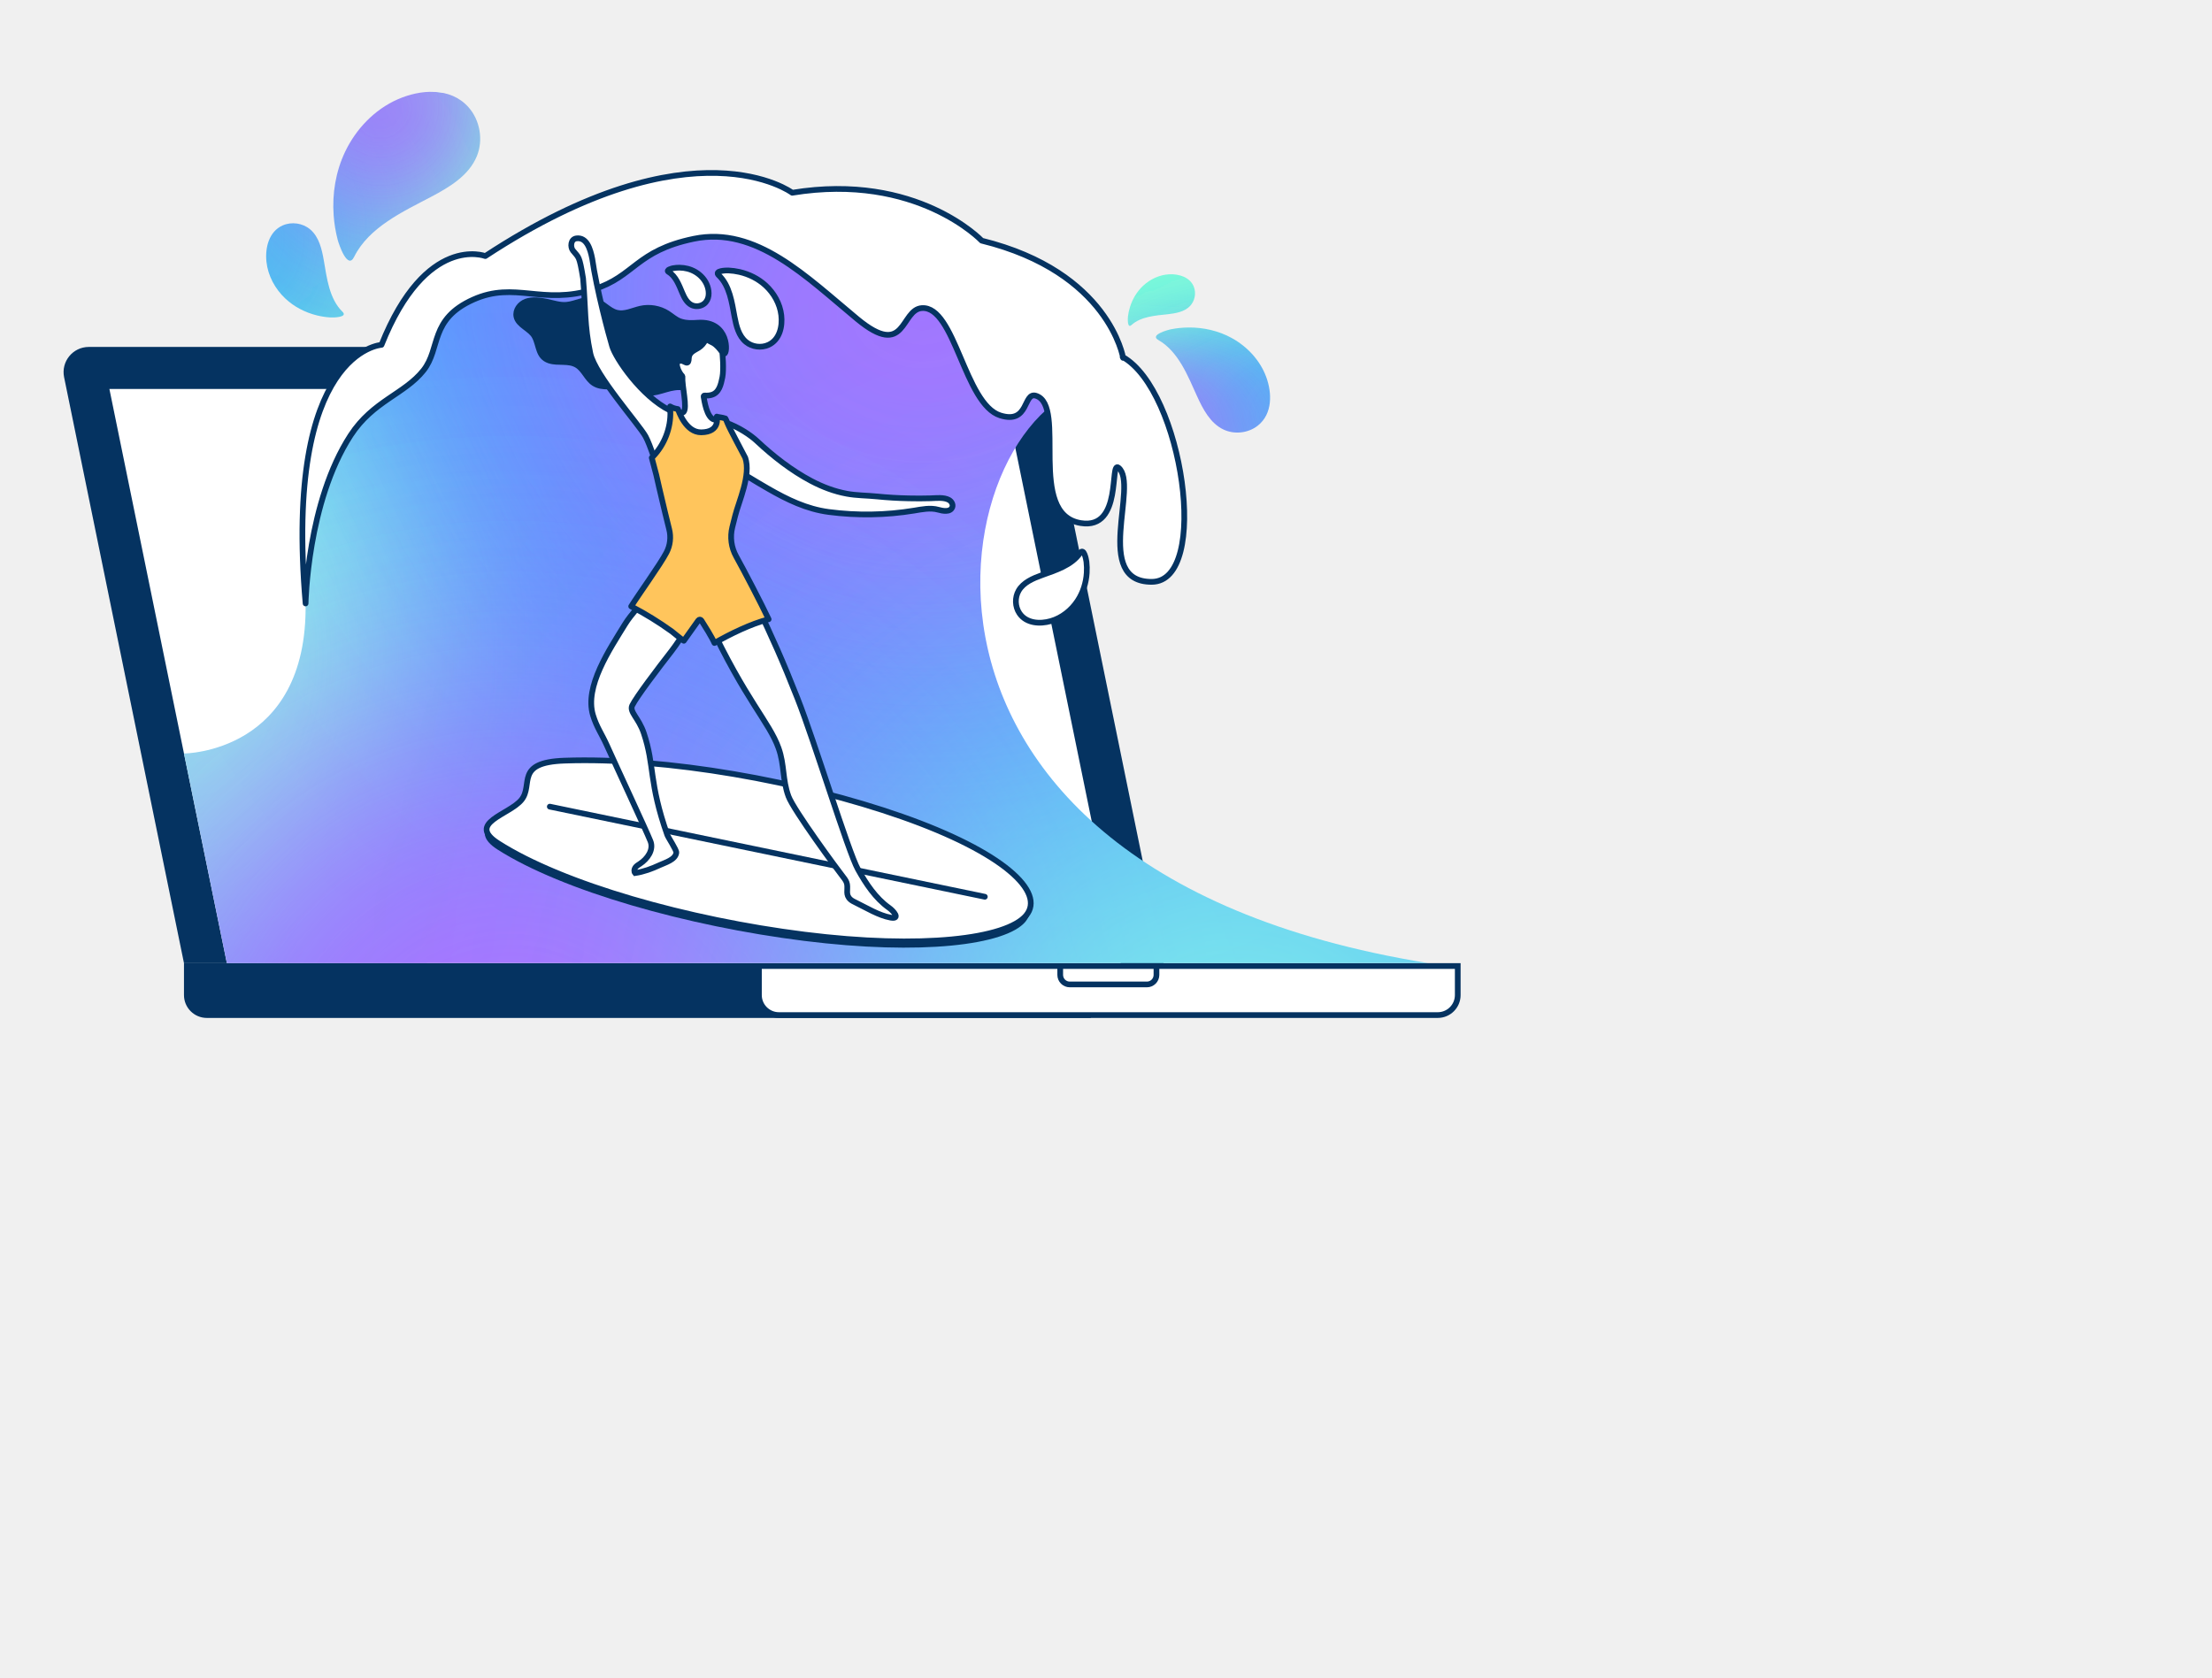
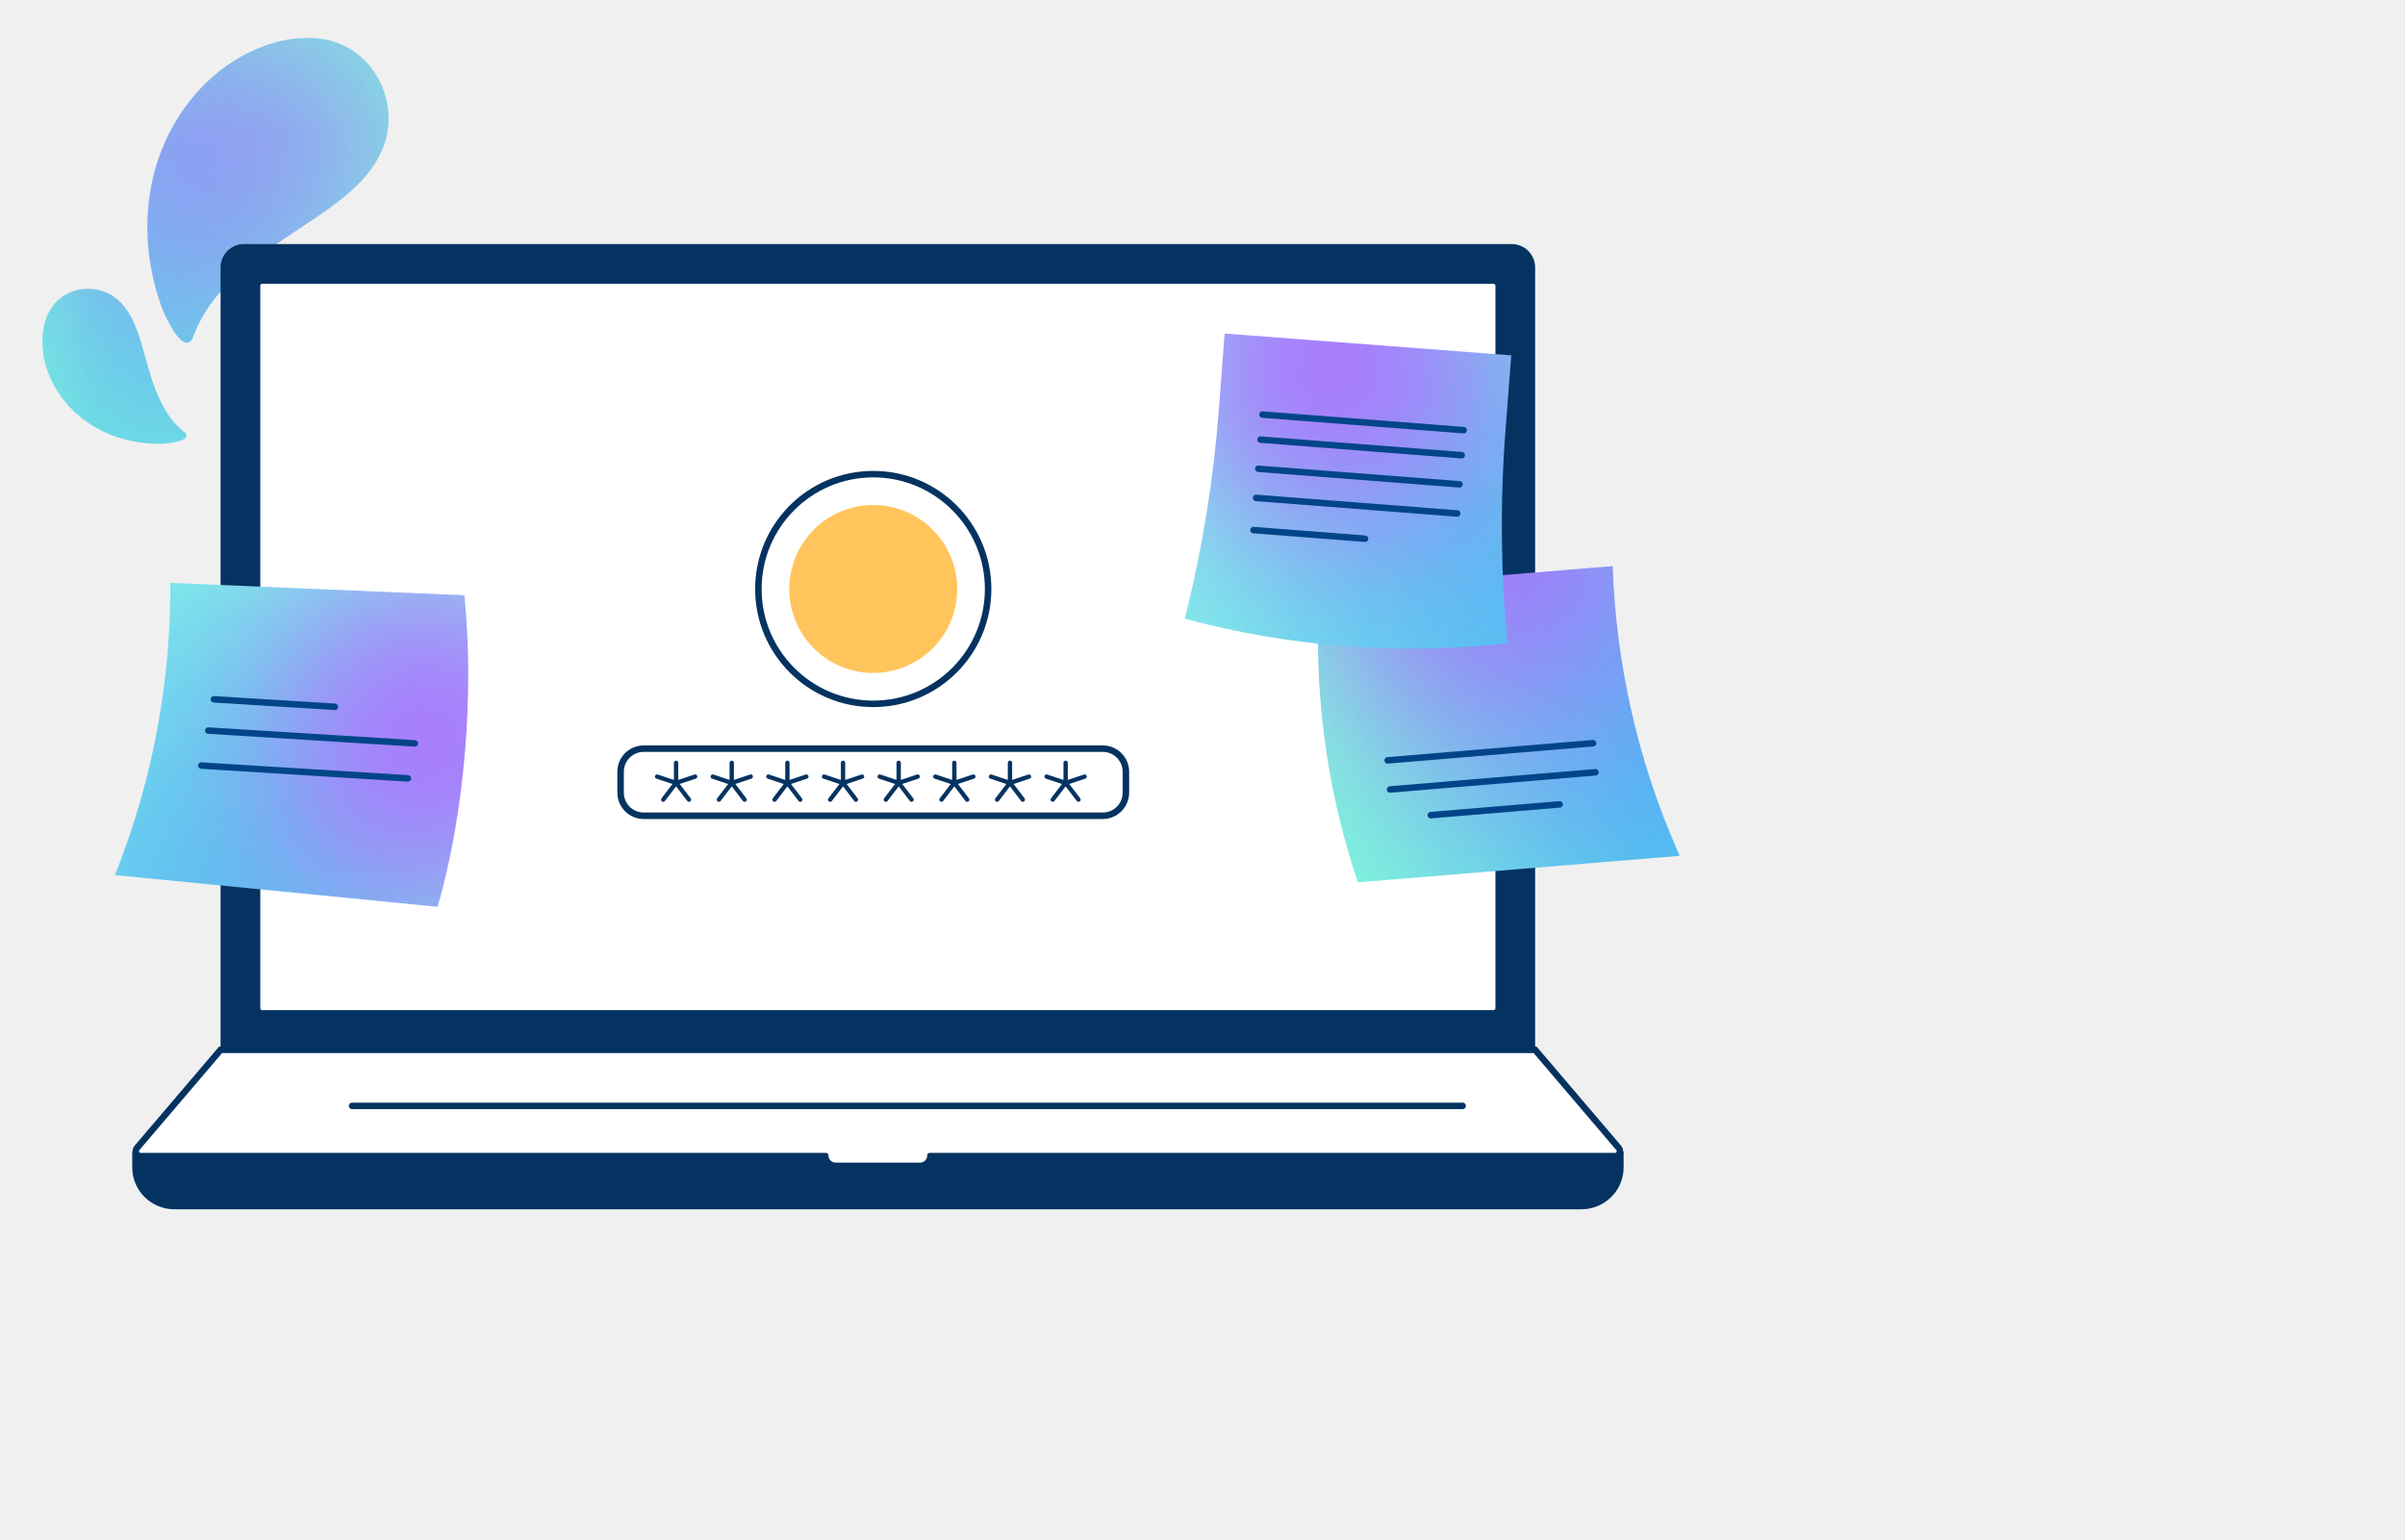
<svg xmlns="http://www.w3.org/2000/svg" width="800" height="600" style="width:100%;height:100%;transform:translate3d(0,0,0)">
  <defs>
-     <filter id="q" width="300%" height="300%" x="-100%" y="-100%">
-       <feGaussianBlur result="filter_result_0" stdDeviation="24.45 24.45" />
+     <filter id="e" width="300%" height="300%" x="-100%" y="-100%">
+       <feGaussianBlur />
+       <feGaussianBlur stdDeviation="21.81 21.81" />
+       <feGaussianBlur />
+       <feGaussianBlur stdDeviation="21.81 21.81" />
    </filter>
-     <filter id="p" width="300%" height="300%" x="-100%" y="-100%">
-       <feGaussianBlur result="filter_result_0" stdDeviation="21.81 21.81" />
-       <feGaussianBlur result="filter_result_1" stdDeviation="21.81 21.81" />
+     <filter id="f" width="300%" height="300%" x="-100%" y="-100%">
+       <feGaussianBlur />
+       <feGaussianBlur stdDeviation="24.45 24.45" />
    </filter>
-     <filter id="l" width="300%" height="300%" x="-100%" y="-100%">
-       <feGaussianBlur result="filter_result_0" stdDeviation="24.45 24.45" />
+     <filter id="i" width="300%" height="300%" x="-100%" y="-100%">
+       <feGaussianBlur />
+       <feGaussianBlur stdDeviation="21.81 21.81" />
+       <feGaussianBlur />
+       <feGaussianBlur stdDeviation="21.81 21.81" />
+     </filter>
+     <filter id="j" width="300%" height="300%" x="-100%" y="-100%">
+       <feGaussianBlur />
+       <feGaussianBlur stdDeviation="21.81 21.81" />
+       <feGaussianBlur />
+       <feGaussianBlur stdDeviation="21.81 21.81" />
    </filter>
    <filter id="k" width="300%" height="300%" x="-100%" y="-100%">
-       <feGaussianBlur result="filter_result_0" stdDeviation="21.81 21.81" />
-       <feGaussianBlur result="filter_result_1" stdDeviation="21.81 21.81" />
+       <feGaussianBlur />
+       <feGaussianBlur stdDeviation="21.6 21.6" />
    </filter>
-     <filter id="g" width="300%" height="300%" x="-100%" y="-100%">
-       <feGaussianBlur result="filter_result_0" stdDeviation="26.58 26.58" />
+     <filter id="n" width="300%" height="300%" x="-100%" y="-100%">
+       <feGaussianBlur />
+       <feGaussianBlur stdDeviation="21.81 21.81" />
+       <feGaussianBlur />
+       <feGaussianBlur stdDeviation="21.81 21.81" />
    </filter>
-     <filter id="f" width="300%" height="300%" x="-100%" y="-100%">
-       <feGaussianBlur result="filter_result_0" stdDeviation="17.49 17.49" />
+     <filter id="o" width="300%" height="300%" x="-100%" y="-100%">
+       <feGaussianBlur />
+       <feGaussianBlur stdDeviation="24.45 24.45" />
    </filter>
-     <filter id="e" width="300%" height="300%" x="-100%" y="-100%">
-       <feGaussianBlur result="filter_result_0" stdDeviation="19.29 19.29" />
+     <filter id="r" width="300%" height="300%" x="-100%" y="-100%">
+       <feGaussianBlur />
+       <feGaussianBlur stdDeviation="21.81 21.81" />
+       <feGaussianBlur />
+       <feGaussianBlur stdDeviation="21.81 21.81" />
    </filter>
-     <filter id="d" width="300%" height="300%" x="-100%" y="-100%">
-       <feGaussianBlur result="filter_result_0" stdDeviation="13.41 13.41" />
+     <filter id="s" width="300%" height="300%" x="-100%" y="-100%">
+       <feGaussianBlur />
+       <feGaussianBlur stdDeviation="21.81 21.81" />
+       <feGaussianBlur />
+       <feGaussianBlur stdDeviation="21.81 21.81" />
+     </filter>
+     <filter id="t" width="300%" height="300%" x="-100%" y="-100%">
+       <feGaussianBlur />
+       <feGaussianBlur stdDeviation="21.6 21.6" />
    </filter>
    <clipPath id="a">
      <path d="M0 0h800v600H0z" />
    </clipPath>
-     <clipPath id="m">
+     <clipPath id="b">
      <path d="M0 0h800v600H0z" />
    </clipPath>
-     <clipPath id="o">
+     <clipPath id="h">
      <path d="M0 0h200v200H0z" />
    </clipPath>
-     <clipPath id="h">
-       <path d="M0 0h800v600H0z" />
-     </clipPath>
-     <clipPath id="j">
+     <clipPath id="m">
      <path d="M0 0h200v200H0z" />
    </clipPath>
-     <clipPath id="c">
-       <path d="M0 0h358v200H0z" />
+     <clipPath id="q">
+       <path d="M0 0h200v200H0z" />
    </clipPath>
-     <mask id="n" mask-type="alpha">
-       <g style="display:block">
-         <path fill="#FF8F9C" d="M713.15 451.253c1.557 14.187-.297 28.734-5.934 41.821-6.527 15.151-18.178 28.376-33.11 35.637-14.659 7.128-34.172 9.465-46.514-3.336-7.965-8.26-10.683-21.186-6.72-31.956 4.72-12.827 17.164-20.921 29.014-27.733 17.856-10.262 39.991-21.346 48.896-41.179 3.934-8.744 10.222 7.782 11.152 10.89a89.305 89.305 0 0 1 3.216 15.856zM726.966 395.01c7.784 1.614 15.174 5.098 21.137 10.335 6.905 6.064 11.908 14.512 13.187 23.671 1.256 8.993-.862 19.733-9.767 24.07-5.747 2.8-13.062 2.017-18.086-1.935-5.984-4.707-8.134-12.692-9.704-20.142-2.366-11.225-4.432-24.859-13.408-32.987-3.957-3.588 5.881-4.078 7.687-4.037 3.004.07 6.008.413 8.954 1.024z" />
-       </g>
+     <clipPath id="d">
+       <path d="M0 0h200v200H0z" />
+     </clipPath>
+     <mask id="g" mask-type="alpha">
+       <path fill="#FF8F9C" d="m-346.857 104.463 149.115 14.665c12.574-43.62 16.995-98.837 12.342-143.994h-.001L-321.299-30.6A357.269 357.269 0 0 1-345.5 100.965l-1.357 3.498z" style="display:block" transform="translate(400 300)" />
    </mask>
-     <mask id="i" mask-type="alpha">
+     <mask id="l" mask-type="alpha">
+       <path fill="#FF8F9C" d="m376.267 95.574-148.743 12.25-.398-1.197a354.164 354.164 0 0 1-17.358-133.821l135.561-11.164a357.25 357.25 0 0 0 29.442 130.492l1.496 3.44z" style="display:block" transform="translate(400 300)" />
+     </mask>
+     <mask id="p" mask-type="alpha">
+       <path fill="#FFAEBA" d="m296.696-2.676-2.236.237a401.6 401.6 0 0 1-146.913-11.587l.944-3.846a570.241 570.241 0 0 0 14.8-92.686l2.685-35.281 132.449 10.078-2.691 35.362a570.325 570.325 0 0 0 .962 97.723z" style="display:block" transform="translate(400 300)" />
+     </mask>
+     <mask id="c" mask-type="alpha">
      <g style="display:block">
        <path fill="#FF8F9C" d="M84.235 157.677c-3.437-18.977-2.309-38.763 4.057-56.936 7.37-21.04 21.83-39.966 41.274-51.162 19.089-10.991 45.174-15.98 63.019.113 11.515 10.385 16.398 27.553 12.071 42.444-5.154 17.737-21.166 29.822-36.499 40.121-23.103 15.517-51.898 32.546-62.032 60.121-4.479 12.159-14.514-9.527-16.061-13.629a120.683 120.683 0 0 1-5.829-21.072zM78.911 247.3c-10.645-1.443-20.935-5.443-29.468-11.941-9.88-7.523-17.42-18.44-20.008-30.667-2.541-12.004-.698-26.682 10.898-33.369 7.483-4.315 17.418-3.949 24.563.904 8.511 5.781 12.161 16.343 14.98 26.238 4.248 14.909 8.318 33.094 21.185 43.205 5.672 4.464-7.544 6.052-9.983 6.166-4.056.19-8.137.01-12.167-.536z" />
      </g>
    </mask>
-     <mask id="b" mask-type="alpha">
-       <path fill="#FF8F9C" d="M181.948-98.526s-20.66-90.673-155.874-90.673c-277.469 0-266.168 167.777-265.619 206.138C-238.419 95.593-303.4 95.74-303.4 95.74l22.522 110.114 630.642-.041C35.316 154.961 100.316-99.12 181.948-98.526z" style="display:block" transform="translate(400 300)" />
-     </mask>
  </defs>
  <g clip-path="url(#a)">
-     <g style="display:block">
-       <path fill="#053361" d="M572.744 534.627H108.6c-6.627 0-12-5.373-12-12v-16.773h476.144v28.773z" />
-       <path fill="#FFF" d="M408.986 533.128c-5.79 0-10.5-4.71-10.5-10.5v-15.275h366.925v15.275c0 5.79-4.71 10.5-10.5 10.5H408.986z" />
-       <path fill="#053361" d="M763.911 508.854v13.773c0 4.963-4.037 9-9 9H408.986c-4.963 0-9-4.037-9-9v-13.773h363.925m3-3H396.986v16.773c0 6.627 5.373 12 12 12h345.925c6.627 0 12-5.373 12-12v-16.773z" />
-       <path fill="#FFF" d="M561.702 517.04a5.026 5.026 0 0 1-5.02-5.02v-4.667h50.533v4.667a5.026 5.026 0 0 1-5.02 5.02h-40.493z" />
-       <path fill="#053361" d="M605.715 508.854v3.166a3.524 3.524 0 0 1-3.52 3.52h-40.493a3.524 3.524 0 0 1-3.52-3.52v-3.166h47.533m3-3h-53.533v6.166a6.52 6.52 0 0 0 6.52 6.52h40.493a6.52 6.52 0 0 0 6.52-6.52v-6.166z" />
-       <path fill="#053361" d="M610.987 505.854H96.6L33.654 198.108c-1.679-8.208 4.593-15.892 12.971-15.892h487.36a13.239 13.239 0 0 1 12.971 10.586l64.031 313.052z" />
-       <path fill="#FFF" d="M119.122 505.854 57.439 204.281h469.343l61.683 301.573H119.122z" />
-     </g>
-     <g mask="url(#b)" style="display:block">
-       <g clip-path="url(#c)" transform="matrix(2.72 0 0 2.72 -140.88 82)">
-         <path fill="#3b9eff" d="M0 0h200v200H0z" style="display:block" transform="matrix(2.135 0 0 1.46 -38.5 -44.5)" />
-         <g filter="url(#d)" style="display:block" transform="translate(139.224 159.459) scale(1.64347)">
-           <path fill="#91FFE6" d="M-44.324-81c23.553 0 42.676 19.123 42.676 42.676S-20.771 4.352-44.324 4.352-87-14.771-87-38.324-67.877-81-44.324-81z" />
-         </g>
-         <g filter="url(#e)" style="display:block" transform="matrix(1.85057 0 0 1.85057 311.914 88.09)">
-           <path fill="#AD72FF" d="M-44.324-81c23.553 0 42.676 19.123 42.676 42.676S-20.771 4.352-44.324 4.352-87-14.771-87-38.324-67.877-81-44.324-81z" />
-         </g>
-         <g filter="url(#f)" style="display:block" transform="matrix(1.85057 0 0 1.85057 232.393 254.136)">
-           <path fill="#AD72FF" d="M-44.324-81c23.553 0 42.676 19.123 42.676 42.676S-20.771 4.352-44.324 4.352-87-14.771-87-38.324-67.877-81-44.324-81z" />
-         </g>
-         <g filter="url(#g)" style="display:block" transform="translate(363.235 246.923) scale(1.64347)">
-           <path fill="#91FFE6" d="M-44.324-81c23.553 0 42.676 19.123 42.676 42.676S-20.771 4.352-44.324 4.352-87-14.771-87-38.324-67.877-81-44.324-81z" />
-         </g>
-       </g>
-     </g>
-     <g style="display:block">
-       <path fill="#FFF" d="M160.455 316.939s.801-53.12 23.655-88.311c11.762-18.112 28.353-21.6 38.263-34.138 9.121-11.54 3.024-26.788 26.143-37.148 21.953-9.836 36.232 3.15 63.27-5.4 21.402-6.767 22.092-20.24 52.508-26.533 32.711-6.767 59.068 19.995 85.833 42.145 25.743 21.304 22.631-4.963 33.918-5.739 17.431-1.198 22.349 50.478 41.2 56.382 15.236 4.772 11.915-12.464 18.715-10.343 16.504 5.147-5.15 62.274 23.565 66.884 22.186 3.562 14.865-33.135 19.809-29.059 10.687 8.812-13.816 60.048 17.418 59.913 30.978-.133 16.165-100.524-15.29-118.132l.249.498s-7.256-45.06-74.243-61.56c0 0-34.013-35.916-99.505-25.16 0 0-51.55-38.742-161.154 33.25 0 0-31.09-11.992-54.499 46.633 0 0-51.341 2.975-39.855 135.818z" />
-       <path fill="none" stroke="#053361" stroke-linecap="round" stroke-linejoin="round" stroke-width="3" d="M160.455 316.939s.801-53.12 23.655-88.311c11.762-18.112 28.353-21.6 38.263-34.138 9.121-11.54 3.024-26.788 26.143-37.148 21.953-9.836 36.232 3.15 63.27-5.4 21.402-6.767 22.092-20.24 52.508-26.533 32.711-6.767 59.068 19.995 85.833 42.145 25.743 21.304 22.631-4.963 33.918-5.739 17.431-1.198 22.349 50.478 41.2 56.382 15.236 4.772 11.915-12.464 18.715-10.343 16.504 5.147-5.15 62.274 23.565 66.884 22.186 3.562 14.865-33.135 19.809-29.059 10.687 8.812-13.816 60.048 17.418 59.913 30.978-.133 16.165-100.524-15.29-118.132l.249.498s-7.256-45.06-74.243-61.56c0 0-34.013-35.916-99.505-25.16 0 0-51.55-38.742-161.154 33.25 0 0-31.09-11.992-54.499 46.633 0 0-51.341 2.975-39.855 135.818z" />
-     </g>
-     <g style="display:block">
-       <path fill="#FFF" d="M570.602 300.902c-.335 5.183-1.917 10.281-4.762 14.616-3.293 5.02-8.303 9.028-14.112 10.69-5.704 1.632-12.846 1.24-16.463-4.126-2.335-3.462-2.496-8.266-.397-11.877 2.5-4.3 7.47-6.42 12.147-8.114 7.047-2.555 15.679-5.133 20.12-11.682 1.961-2.887 3.174 3.433 3.312 4.606.23 1.95.282 3.925.155 5.887z" />
-       <path fill="none" stroke="#053361" stroke-linecap="round" stroke-linejoin="round" stroke-width="3" d="M570.602 300.902c-.335 5.183-1.917 10.281-4.762 14.616-3.293 5.02-8.303 9.028-14.112 10.69-5.704 1.632-12.846 1.24-16.463-4.126-2.335-3.462-2.496-8.266-.397-11.877 2.5-4.3 7.47-6.42 12.147-8.114 7.047-2.555 15.679-5.133 20.12-11.682 1.961-2.887 3.174 3.433 3.312 4.606.23 1.95.282 3.925.155 5.887z" />
-     </g>
-     <g style="display:block">
-       <path fill="#FFF" d="M388.296 142.837c5.061 1.166 9.838 3.55 13.658 7.056 4.423 4.06 7.57 9.65 8.273 15.651.692 5.893-.847 12.878-6.726 15.583-3.793 1.746-8.561 1.129-11.787-1.524-3.841-3.16-5.13-8.408-6.048-13.297-1.384-7.366-2.538-16.302-8.284-21.74-2.533-2.402 3.9-2.58 5.08-2.526 1.96.089 3.918.355 5.834.797z" />
-       <path fill="none" stroke="#053361" stroke-linecap="round" stroke-linejoin="round" stroke-width="3" d="M388.296 142.837c5.061 1.166 9.838 3.55 13.658 7.056 4.423 4.06 7.57 9.65 8.273 15.651.692 5.893-.847 12.878-6.726 15.583-3.793 1.746-8.561 1.129-11.787-1.524-3.841-3.16-5.13-8.408-6.048-13.297-1.384-7.366-2.538-16.302-8.284-21.74-2.533-2.402 3.9-2.58 5.08-2.526 1.96.089 3.918.355 5.834.797z" />
-     </g>
-     <g style="display:block">
-       <path fill="#FFF" d="M356.79 140.574c2.893.029 5.777.753 8.275 2.204 2.893 1.679 5.274 4.343 6.375 7.524 1.081 3.123 1.081 7.108-1.793 9.283-1.856 1.403-4.523 1.639-6.595.581-2.468-1.26-3.797-3.959-4.882-6.509-1.635-3.842-3.332-8.565-7.11-10.835-1.665-1.003 1.813-1.87 2.461-1.983a18.136 18.136 0 0 1 3.27-.265z" />
-       <path fill="none" stroke="#053361" stroke-linecap="round" stroke-linejoin="round" stroke-width="3" d="M356.79 140.574c2.893.029 5.777.753 8.275 2.204 2.893 1.679 5.274 4.343 6.375 7.524 1.081 3.123 1.081 7.108-1.793 9.283-1.856 1.403-4.523 1.639-6.595.581-2.468-1.26-3.797-3.959-4.882-6.509-1.635-3.842-3.332-8.565-7.11-10.835-1.665-1.003 1.813-1.87 2.461-1.983a18.136 18.136 0 0 1 3.27-.265z" />
-     </g>
-     <g style="display:block">
-       <path fill="#053361" d="M538.424 484.086c-10.33 12.339-54.832 17.78-116.421 10.045-61.081-7.671-126.61-26.157-160.753-47.935-16.87-10.76 2.329-18.787 12.23-22.874 6.36-7.898-3.695-19.638 22.524-20.56 53.53-1.882 124.474 10.86 177.2 29.389 52.959 18.61 77.033 36.639 65.22 51.935z" />
-       <path fill="#FFF" d="M538.777 480.817c-10.33 12.339-54.831 17.779-116.42 10.044-61.081-7.671-126.61-26.156-160.753-47.934-16.87-10.76 5.86-14.963 12.23-22.875 6.36-7.898-3.696-19.638 22.523-20.56 53.53-1.882 124.474 10.862 177.2 29.39 52.959 18.61 75.575 39.565 65.22 51.935z" />
-       <path fill="none" stroke="#053361" stroke-miterlimit="10" stroke-width="3" d="M538.777 480.817c-10.33 12.339-54.831 17.779-116.42 10.044-61.081-7.671-126.61-26.156-160.753-47.934-16.87-10.76 5.86-14.963 12.23-22.875 6.36-7.898-3.696-19.638 22.523-20.56 53.53-1.882 124.474 10.862 177.2 29.39 52.959 18.61 75.575 39.565 65.22 51.935z" />
-       <path fill="none" stroke="#053361" stroke-linecap="round" stroke-linejoin="round" stroke-width="3" d="M288.684 423.658 517.1 470.987" />
-     </g>
-     <g style="display:block">
-       <path fill="#053361" d="M366.38 169.5c-3.084.217-6.287.293-9.203-.734-2.475-.872-4.43-2.763-6.644-4.172-4.203-2.675-9.498-3.578-14.35-2.445-4.14.966-8.166 3.108-12.298 2.11-4.298-1.038-7.306-5.337-11.564-6.483-5.02-1.318-9.9 1.902-14.927 2.32-3.447.286-6.858-.887-10.241-1.608-3.383-.72-7.706-1.306-10.947-.098-3.24 1.208-5.76 4.519-5.032 7.9.982 4.559 7.332 6.328 9.534 10.44 2.493 4.657 1.744 10.67 7.665 12.622 4.756 1.568 10.194-.312 14.662 2.464 3.677 2.285 5.146 7.098 8.777 9.455 4.427 2.874 10.28 1.15 15.509 1.871 3.57.493 6.872 2.153 10.384 2.962 6.6 1.522 12.481-2.864 19.038-2.733 1.688.033 3.74.042 5.367-.407 1.814-.5 3.18-1.966 3.913-3.7 1.308-3.09.078-5.831 3.639-7.232 3.196-1.257 9.913-6.59 10.232-6.432.116.057.242.102.388.126 1.859.31 2.737-17.397-13.902-16.226z" />
-       <path fill="none" stroke="#053361" stroke-miterlimit="10" stroke-width="3" d="M366.38 169.5c-3.084.217-6.287.293-9.203-.734-2.475-.872-4.43-2.763-6.644-4.172-4.203-2.675-9.498-3.578-14.35-2.445-4.14.966-8.166 3.108-12.298 2.11-4.298-1.038-7.306-5.337-11.564-6.483-5.02-1.318-9.9 1.902-14.927 2.32-3.447.286-6.858-.887-10.241-1.608-3.383-.72-7.706-1.306-10.947-.098-3.24 1.208-5.76 4.519-5.032 7.9.982 4.559 7.332 6.328 9.534 10.44 2.493 4.657 1.744 10.67 7.665 12.622 4.756 1.568 10.194-.312 14.662 2.464 3.677 2.285 5.146 7.098 8.777 9.455 4.427 2.874 10.28 1.15 15.509 1.871 3.57.493 6.872 2.153 10.384 2.962 6.6 1.522 12.481-2.864 19.038-2.733 1.688.033 3.74.042 5.367-.407 1.814-.5 3.18-1.966 3.913-3.7 1.308-3.09.078-5.831 3.639-7.232 3.196-1.257 9.913-6.59 10.232-6.432.116.057.242.102.388.126 1.859.31 2.737-17.397-13.902-16.226z" />
-     </g>
-     <g style="display:block">
-       <path fill="#FFF" d="M311.356 375.609c1.898 6.284 4.584 9.803 7.264 15.788 5.034 11.233 20.64 44.683 22.916 50.4 1.795 4.519-1.537 9.264-5.54 11.883-.87.563-1.81 1.105-2.413 1.964-.604.858-.776 2.1-.098 2.897 4.483-.674 8.752-2.252 12.824-4.15 3.06-1.424 8.359-2.846 8.805-6.593.145-1.358-4.291-8.001-4.741-9.281-9.803-27.858-6.557-36.287-12.343-53.5-2.68-7.968-7.687-11.124-6.08-14.486 2.078-4.342 13.396-19.294 20.715-28.688 2.447-3.155 6.507-9.252 9.818-14.674 3.223-5.256 5.74-9.883 5.462-10.598.935 2.328 2.23 5.719 4.026 9.56 19.542 41.793 31.895 52.968 36.826 66.775 3.169 8.872 1.955 16.47 5.213 25.332 2.667 7.252 25.943 38.896 28.78 42.453.887 1.11 1.74 2.323 1.974 3.725.494 2.98-.952 5.583 1.806 8.009.744.654 1.62 1.094 2.496 1.51 5.708 2.766 12.369 6.902 18.61 8.018 5.325.933 1.454-3.544-.882-5.176-7.107-5.01-12.173-12.741-16.347-20.267-5.037-9.04-23.017-67.796-31.691-89.698-7.943-20.151-12.76-30.82-22.015-50.393-4.992-10.628-10.375-21.08-16.333-31.235-.116.027-.256.03-.372.058-9.658 1.602-15.243.946-24.656-1.636-.086.236-.196.449-.306.686-4.115 9.646-9.413 18.746-14.926 27.688-3.268 5.303-8.724 10.562-11.97 15.865-8.111 13.245-21.358 32.745-16.822 47.764z" />
-       <path fill="none" stroke="#053361" stroke-miterlimit="10" stroke-width="3" d="M311.356 375.609c1.898 6.284 4.584 9.803 7.264 15.788 5.034 11.233 20.64 44.683 22.916 50.4 1.795 4.519-1.537 9.264-5.54 11.883-.87.563-1.81 1.105-2.413 1.964-.604.858-.776 2.1-.098 2.897 4.483-.674 8.752-2.252 12.824-4.15 3.06-1.424 8.359-2.846 8.805-6.593.145-1.358-4.291-8.001-4.741-9.281-9.803-27.858-6.557-36.287-12.343-53.5-2.68-7.968-7.687-11.124-6.08-14.486 2.078-4.342 13.396-19.294 20.715-28.688 2.447-3.155 6.507-9.252 9.818-14.674 3.223-5.256 5.74-9.883 5.462-10.598.935 2.328 2.23 5.719 4.026 9.56 19.542 41.793 31.895 52.968 36.826 66.775 3.169 8.872 1.955 16.47 5.213 25.332 2.667 7.252 25.943 38.896 28.78 42.453.887 1.11 1.74 2.323 1.974 3.725.494 2.98-.952 5.583 1.806 8.009.744.654 1.62 1.094 2.496 1.51 5.708 2.766 12.369 6.902 18.61 8.018 5.325.933 1.454-3.544-.882-5.176-7.107-5.01-12.173-12.741-16.347-20.267-5.037-9.04-23.017-67.796-31.691-89.698-7.943-20.151-12.76-30.82-22.015-50.393-4.992-10.628-10.375-21.08-16.333-31.235-.116.027-.256.03-.372.058-9.658 1.602-15.243.946-24.656-1.636-.086.236-.196.449-.306.686-4.115 9.646-9.413 18.746-14.926 27.688-3.268 5.303-8.724 10.562-11.97 15.865-8.111 13.245-21.358 32.745-16.822 47.764z" />
-       <path fill="#FFF" d="M498.247 262.555c-2.682-1.481-6.655-.94-9.616-.85-3.823.118-7.674.119-11.527.027-5.58-.11-11.19-.45-16.737-1.004-5.29-.538-10.515-.45-15.772-1.431-6.524-1.201-12.756-3.576-18.614-6.664-10.317-5.448-19.975-12.97-28.48-20.946-3.22-3.028-9.696-7.48-16.627-9.788-1.65-.57-5.183-1.22-5.684-1.473-4.232-.802-5.414-10.568-5.746-12.118a.49.49 0 0 1 .534-.587c1.162.102 2.329.033 3.458-.258 4.186-1.08 5.104-5.567 5.867-9.326.803-3.96.112-12.885-.12-13.204-1.29-1.782-2.826-3.696-4.72-4.802-.268-.156-2.421-1.167-3.365-1.797-.254-.17-.585-.054-.714.223a9.74 9.74 0 0 1-3.605 4.117c-2.09 1.319-4.737 2.2-5.07 5.054-.081.693.018 2.39-.825 2.742-.617.257-2.036-.848-2.853-.952-4.971-.635-1.605 6.26.119 7.933l.159.382c-.238 5.153 2.71 16.18.603 18.596-.547.628-2.267.047-2.977.415l-.34.053c-1.396-.226-2.625-.657-3.756-1.32-15.097-7.432-28.582-27.47-30.42-33.782-1.752-5.801-8.26-30.187-10.466-45.944-.989-5.121-2.901-11.343-8.277-10.653-3.092.38-3.33 4.522-1.842 6.404 3.06 3.82 3.32 2.402 5.32 14.605 1.356 15.656.68 24.78 3.802 39.421 2.426 11.4 25.478 37.183 29.02 43.603 4.786 8.73 14.829 46.033 17.29 55.579.13.13.237.234.368.364 8.352 2.07 13.83 2.944 22.423 2.589.816-.025 1.7-.098 2.29-.653.408-.432-1.519-1.022-1.373-1.61.02-.094.04-.164.062-.258 3.253-11.734 6.48-23.534 8.166-35.552.049-.353 2.56-.528 2.86-.338.527.333 1.056.649 1.597.964a501.49 501.49 0 0 0 10.694 6.346c10.07 5.782 20.16 10.7 31.782 12.235a153.277 153.277 0 0 0 44.78-.717c4.156-.688 8.607-1.64 12.773-.461 2.118.589 6.278 1.534 7.355-1.392.493-1.415-.467-3.043-1.796-3.772z" />
-       <path fill="none" stroke="#053361" stroke-miterlimit="10" stroke-width="3" d="M498.247 262.555c-2.682-1.481-6.655-.94-9.616-.85-3.823.118-7.674.119-11.527.027-5.58-.11-11.19-.45-16.737-1.004-5.29-.538-10.515-.45-15.772-1.431-6.524-1.201-12.756-3.576-18.614-6.664-10.317-5.448-19.975-12.97-28.48-20.946-3.22-3.028-9.696-7.48-16.627-9.788-1.65-.57-5.183-1.22-5.684-1.473-4.232-.802-5.414-10.568-5.746-12.118a.49.49 0 0 1 .534-.587c1.162.102 2.329.033 3.458-.258 4.186-1.08 5.104-5.567 5.867-9.326.803-3.96.112-12.885-.12-13.204-1.29-1.782-2.826-3.696-4.72-4.802-.268-.156-2.421-1.167-3.365-1.797-.254-.17-.585-.054-.714.223a9.74 9.74 0 0 1-3.605 4.117c-2.09 1.319-4.737 2.2-5.07 5.054-.081.693.018 2.39-.825 2.742-.617.257-2.036-.848-2.853-.952-4.971-.635-1.605 6.26.119 7.933l.159.382c-.238 5.153 2.71 16.18.603 18.596-.547.628-2.267.047-2.977.415l-.34.053c-1.396-.226-2.625-.657-3.756-1.32-15.097-7.432-28.582-27.47-30.42-33.782-1.752-5.801-8.26-30.187-10.466-45.944-.989-5.121-2.901-11.343-8.277-10.653-3.092.38-3.33 4.522-1.842 6.404 3.06 3.82 3.32 2.402 5.32 14.605 1.356 15.656.68 24.78 3.802 39.421 2.426 11.4 25.478 37.183 29.02 43.603 4.786 8.73 14.829 46.033 17.29 55.579.13.13.237.234.368.364 8.352 2.07 13.83 2.944 22.423 2.589.816-.025 1.7-.098 2.29-.653.408-.432-1.519-1.022-1.373-1.61.02-.094.04-.164.062-.258 3.253-11.734 6.48-23.534 8.166-35.552.049-.353 2.56-.528 2.86-.338.527.333 1.056.649 1.597.964a501.49 501.49 0 0 0 10.694 6.346c10.07 5.782 20.16 10.7 31.782 12.235a153.277 153.277 0 0 0 44.78-.717c4.156-.688 8.607-1.64 12.773-.461 2.118.589 6.278 1.534 7.355-1.392.493-1.415-.467-3.043-1.796-3.772z" />
-       <path fill="#FFC55C" d="M331.418 318.474a174.83 174.83 0 0 1 21.309 13.138c1.002.716 5.229 4.358 6.32 4.93l7.662-10.755a.922.922 0 0 1 1.528.037c1.647 2.576 5.58 8.836 6.898 11.885 8.278-4.768 19.178-10.061 28.445-12.474-3.842-8.18-12.638-25.073-17.027-32.99a21.13 21.13 0 0 1-2.045-15.365c.56-2.243 1.128-4.497 1.542-6.131 1.809-7.22 8.344-21.342 5.256-30.332-.118-.342-8.043-15.015-9.18-17.85-.277-.668-.532-1.36-.856-2.027-.125-.253-.25-.53-.396-.758-1.674-.58-3.996-.724-4.518-.988 0 0 2.046 8.17-8.168 8.269-8.123.078-11.742-10.99-12.293-12.233-1.523-.21-2.843-.66-4.055-1.37.05.886.099 1.725.125 2.587.313 8.694-3.082 17.455-9.097 23.729-.226.24-.43.457-.657.65.583 2.269 1.299 5.07 2.375 8.98.488 2.226.998 4.427 1.509 6.628 1.019 4.309 2.015 8.642 3.057 12.95a989.398 989.398 0 0 0 2.216 9.023 17.279 17.279 0 0 1-1.394 12.136c-3.238 6.272-15.03 22.594-18.556 28.33z" />
-       <path fill="none" stroke="#053361" stroke-linecap="round" stroke-linejoin="round" stroke-width="3" d="M331.418 318.474a174.83 174.83 0 0 1 21.309 13.138c1.002.716 5.229 4.358 6.32 4.93l7.662-10.755a.922.922 0 0 1 1.528.037c1.647 2.576 5.58 8.836 6.898 11.885 8.278-4.768 19.178-10.061 28.445-12.474-3.842-8.18-12.638-25.073-17.027-32.99a21.13 21.13 0 0 1-2.045-15.365c.56-2.243 1.128-4.497 1.542-6.131 1.809-7.22 8.344-21.342 5.256-30.332-.118-.342-8.043-15.015-9.18-17.85-.277-.668-.532-1.36-.856-2.027-.125-.253-.25-.53-.396-.758-1.674-.58-3.996-.724-4.518-.988 0 0 2.046 8.17-8.168 8.269-8.123.078-11.742-10.99-12.293-12.233-1.523-.21-2.843-.66-4.055-1.37.05.886.099 1.725.125 2.587.313 8.694-3.082 17.455-9.097 23.729-.226.24-.43.457-.657.65.583 2.269 1.299 5.07 2.375 8.98.488 2.226.998 4.427 1.509 6.628 1.019 4.309 2.015 8.642 3.057 12.95a989.398 989.398 0 0 0 2.216 9.023 17.279 17.279 0 0 1-1.394 12.136c-3.238 6.272-15.03 22.594-18.556 28.33z" />
-     </g>
-     <g clip-path="url(#h)" style="display:block" transform="rotate(6.105 -70.765 1277.335) scale(.59333)">
-       <g mask="url(#i)" style="display:block">
-         <g clip-path="url(#j)" transform="matrix(1.07546 0 0 1.07546 19.454 39.454)">
+     <g clip-path="url(#b)" style="display:block" transform="matrix(.9 0 0 .9 -6 -18)">
+       <g mask="url(#c)" style="display:block">
+         <g clip-path="url(#d)" transform="matrix(1.07546 0 0 1.07546 19.454 39.454)">
          <path fill="#83ffd8" d="M0 0h200v200H0z" style="display:block" />
-           <g filter="url(#k)" style="display:block" transform="rotate(-108.252 22.138 -29.413) scale(2.83908)">
+           <g filter="url(#e)" style="display:block" transform="rotate(-103.217 25.461 -37.196) scale(2.83908)">
            <path fill="#339AFF" d="M-44.324-81c23.553 0 42.676 19.123 42.676 42.676S-20.771 4.352-44.324 4.352-87-14.771-87-38.324-67.877-81-44.324-81z" />
          </g>
-           <g filter="url(#l)" style="display:block" transform="rotate(-108.252 26.387 -110.226) scale(2.28736)">
+           <g filter="url(#f)" style="display:block" transform="rotate(-103.217 33.52 -120.47) scale(2.28736)">
            <path fill="#A768FF" d="M-44.324-81c23.553 0 42.676 19.123 42.676 42.676S-20.771 4.352-44.324 4.352-87-14.771-87-38.324-67.877-81-44.324-81z" />
          </g>
        </g>
      </g>
    </g>
-     <g clip-path="url(#m)" style="display:block" transform="rotate(-84.508 467.011 87.87) scale(.55847)">
-       <g mask="url(#n)" style="display:block">
-         <g clip-path="url(#o)" transform="rotate(150 335.057 352.24) scale(.90643)">
-           <path fill="#83ffd8" d="M0 0h200v200H0z" style="display:block" />
-           <g filter="url(#p)" style="display:block" transform="rotate(50.748 -113.78 289.36) scale(2.83908)">
-             <path fill="#339AFF" d="M-44.324-81c23.553 0 42.676 19.123 42.676 42.676S-20.771 4.352-44.324 4.352-87-14.771-87-38.324-67.877-81-44.324-81z" />
-           </g>
-           <g filter="url(#q)" style="display:block" transform="rotate(50.748 -265.495 309.307) scale(2.28736)">
-             <path fill="#A768FF" d="M-44.324-81c23.553 0 42.676 19.123 42.676 42.676S-20.771 4.352-44.324 4.352-87-14.771-87-38.324-67.877-81-44.324-81z" />
-           </g>
+     <g style="display:block">
+       <path fill="#053361" d="M709.473 490.361H101.94v-366.75c0-5.969 4.838-10.808 10.807-10.808h585.918c5.969 0 10.808 4.839 10.808 10.808v366.75z" />
+       <path fill="#FFF" d="M118.795 465.947v-333.85a2.439 2.439 0 0 1 2.439-2.439H690.18a2.438 2.438 0 0 1 2.438 2.439v333.85a2.438 2.438 0 0 1-2.438 2.439H121.234a2.439 2.439 0 0 1-2.439-2.439z" />
+       <path fill="none" stroke="#053361" stroke-miterlimit="10" stroke-width="3" d="M118.795 465.947v-333.85a2.439 2.439 0 0 1 2.439-2.439H690.18a2.438 2.438 0 0 1 2.438 2.439v333.85a2.438 2.438 0 0 1-2.438 2.439H121.234a2.439 2.439 0 0 1-2.439-2.439z" />
+       <path fill="#FFF" d="M509.647 377.05H297.51c-5.912 0-10.704-4.792-10.704-10.704v-9.613c0-5.912 4.792-10.704 10.704-10.704h212.137c5.912 0 10.705 4.792 10.705 10.704v9.613c0 5.912-4.793 10.704-10.705 10.704z" />
+       <path fill="none" stroke="#053361" stroke-miterlimit="10" stroke-width="3" d="M509.647 377.05H297.51c-5.912 0-10.704-4.792-10.704-10.704v-9.613c0-5.912 4.792-10.704 10.704-10.704h212.137c5.912 0 10.705 4.792 10.705 10.704v9.613c0 5.912-4.793 10.704-10.705 10.704z" />
+     </g>
+     <g style="display:block">
+       <path fill="#053361" d="M750.36 532.214H61.11v7.409c0 10.666 8.722 19.312 19.482 19.312h650.287c10.76 0 19.482-8.646 19.482-19.312v-7.409z" />
+       <path fill="#FFF" d="M746.485 534.368H64.928c-1.873 0-2.86-2.344-1.607-3.814l38.619-45.313h607.533l38.619 45.313c1.253 1.47.266 3.814-1.607 3.814z" />
+       <path fill="none" stroke="#053361" stroke-miterlimit="10" stroke-width="3" d="M746.485 534.368H64.928c-1.873 0-2.86-2.344-1.607-3.814l38.619-45.313h607.533l38.619 45.313c1.253 1.47.266 3.814-1.607 3.814z" />
+       <path fill="#FFF" d="M433.794 530.575H377.62v2.063h3.85a1.41 1.41 0 0 1 1.409 1.41 3.32 3.32 0 0 0 3.321 3.32h39.014a3.32 3.32 0 0 0 3.32-3.32c0-.778.632-1.41 1.41-1.41h3.85v-2.063z" />
+       <path fill="none" stroke="#053361" stroke-linecap="round" stroke-miterlimit="10" stroke-width="3" d="M162.725 511.141h513.24" />
+     </g>
+     <g mask="url(#g)" style="display:block">
+       <g clip-path="url(#h)" transform="matrix(-.12399 .86665 .86665 .12399 66.49 246.22)">
+         <path fill="#91ffe6" d="M0 0h200v200H0z" style="display:block" />
+         <g filter="url(#i)" style="display:block" transform="matrix(2.1954 0 0 2.1954 247.87 58.538)">
+           <path fill="#8FE6D2" d="M-35.277-15.532c23.553 0 42.676 19.123 42.676 42.676S-11.724 69.82-35.277 69.82s-42.676-19.123-42.676-42.676 19.123-42.676 42.676-42.676z" />
+         </g>
+         <g filter="url(#j)" style="display:block" transform="matrix(3.33484 0 0 3.33484 352.778 166.738)">
+           <path fill="#3A9DFF" d="M-44.324-81c23.553 0 42.676 19.123 42.676 42.676S-20.771 4.352-44.324 4.352-87-14.771-87-38.324-67.877-81-44.324-81z" />
+         </g>
+         <g filter="url(#k)" style="display:block" transform="matrix(2.0314 0 0 2.0314 175.759 244.819)">
+           <path fill="#AD72FF" d="M-44.324-81c23.553 0 42.676 19.123 42.676 42.676S-20.771 4.352-44.324 4.352-87-14.771-87-38.324-67.877-81-44.324-81z" />
        </g>
      </g>
    </g>
+     <g mask="url(#l)" style="display:block">
+       <g clip-path="url(#m)" transform="matrix(-.90943 0 0 .90943 776.226 241.887)">
+         <path fill="#83ffd8" d="M0 0h200v200H0z" style="display:block" />
+         <g filter="url(#n)" style="display:block" transform="rotate(-103.217 25.461 -37.196) scale(2.83908)">
+           <path fill="#339AFF" d="M-44.324-81c23.553 0 42.676 19.123 42.676 42.676S-20.771 4.352-44.324 4.352-87-14.771-87-38.324-67.877-81-44.324-81z" />
+         </g>
+         <g filter="url(#o)" style="display:block" transform="rotate(-103.217 33.52 -120.47) scale(2.28736)">
+           <path fill="#A768FF" d="M-44.324-81c23.553 0 42.676 19.123 42.676 42.676S-20.771 4.352-44.324 4.352-87-14.771-87-38.324-67.877-81-44.324-81z" />
+         </g>
+       </g>
+     </g>
+     <g mask="url(#p)" style="display:block">
+       <g clip-path="url(#q)" transform="matrix(.87547 0 0 -.87547 540 315.094)">
+         <path fill="#91ffe6" d="M0 0h200v200H0z" style="display:block" />
+         <g filter="url(#r)" style="display:block" transform="matrix(2.1954 0 0 2.1954 247.87 58.538)">
+           <path fill="#8FE6D2" d="M-35.277-15.532c23.553 0 42.676 19.123 42.676 42.676S-11.724 69.82-35.277 69.82s-42.676-19.123-42.676-42.676 19.123-42.676 42.676-42.676z" />
+         </g>
+         <g filter="url(#s)" style="display:block" transform="matrix(3.33484 0 0 3.33484 352.778 166.738)">
+           <path fill="#3A9DFF" d="M-44.324-81c23.553 0 42.676 19.123 42.676 42.676S-20.771 4.352-44.324 4.352-87-14.771-87-38.324-67.877-81-44.324-81z" />
+         </g>
+         <g filter="url(#t)" style="display:block" transform="matrix(2.0314 0 0 2.0314 175.759 244.819)">
+           <path fill="#AD72FF" d="M-44.324-81c23.553 0 42.676 19.123 42.676 42.676S-20.771 4.352-44.324 4.352-87-14.771-87-38.324-67.877-81-44.324-81z" />
+         </g>
+       </g>
+     </g>
+     <g style="display:block">
+       <path fill="none" stroke="#014588" stroke-linecap="round" stroke-miterlimit="10" stroke-width="3" d="m583.472 191.619 92.967 7.206M582.576 203.189l92.966 7.206M581.531 216.66l92.967 7.206M580.487 230.13l92.966 7.206M579.335 245l51.53 3.994" />
+     </g>
+     <g style="display:block">
+       <path fill="none" stroke="#014588" stroke-linecap="round" stroke-miterlimit="10" stroke-width="3" d="m641.321 351.452 94.921-7.943M642.446 364.897l94.921-7.943M661.262 376.768l59.524-4.981" />
+     </g>
+     <g style="display:block">
+       <path fill="#10CDF5" d="m96.273 337.676 95.468 5.924" />
+       <path fill="none" stroke="#014588" stroke-linecap="round" stroke-miterlimit="10" stroke-width="3" d="m96.273 337.676 95.468 5.924" />
+       <path fill="#10CDF5" d="m93.037 353.85 95.468 5.924" />
+       <path fill="none" stroke="#014588" stroke-linecap="round" stroke-miterlimit="10" stroke-width="3" d="m93.037 353.85 95.468 5.924" />
+       <path fill="#10CDF5" d="m98.858 323.217 55.884 3.467" />
+       <path fill="none" stroke="#014588" stroke-linecap="round" stroke-miterlimit="10" stroke-width="3" d="m98.858 323.217 55.884 3.467" />
+     </g>
+     <g style="display:block">
+       <path fill="none" stroke="#053361" stroke-linecap="round" stroke-miterlimit="10" stroke-width="2" d="m303.675 358.947 8.76 2.916M312.462 352.572v9.232M312.435 361.863l-5.924 7.738M303.675 358.947l8.76 2.916M312.435 361.863l-5.924 7.738M321.249 358.947l-8.76 2.916M312.49 361.863l5.924 7.738" />
+     </g>
+     <g style="display:block">
+       <path fill="none" stroke="#053361" stroke-linecap="round" stroke-miterlimit="10" stroke-width="2" d="m329.393 358.947 8.76 2.916M338.18 352.572v9.232M338.153 361.863l-5.924 7.738M329.393 358.947l8.76 2.916M338.153 361.863l-5.924 7.738M346.967 358.947l-8.76 2.916M338.207 361.863l5.924 7.738" />
+     </g>
+     <g style="display:block">
+       <path fill="none" stroke="#053361" stroke-linecap="round" stroke-miterlimit="10" stroke-width="2" d="m355.111 358.947 8.76 2.916M363.898 352.572v9.232M363.871 361.863l-5.924 7.738M355.111 358.947l8.76 2.916M363.871 361.863l-5.924 7.738M372.685 358.947l-8.76 2.916M363.925 361.863l5.924 7.738" />
+     </g>
+     <g style="display:block">
+       <path fill="none" stroke="#053361" stroke-linecap="round" stroke-miterlimit="10" stroke-width="2" d="m380.829 358.947 8.76 2.916M389.616 352.572v9.232M389.588 361.863l-5.924 7.738M380.829 358.947l8.76 2.916M389.588 361.863l-5.924 7.738M398.403 358.947l-8.76 2.916M389.643 361.863l5.924 7.738" />
+     </g>
+     <g style="display:block">
+       <path fill="none" stroke="#053361" stroke-linecap="round" stroke-miterlimit="10" stroke-width="2" d="m406.547 358.947 8.76 2.916M415.334 352.572v9.232M415.306 361.863l-5.924 7.738M406.547 358.947l8.76 2.916M415.306 361.863l-5.924 7.738M424.121 358.947l-8.76 2.916M415.361 361.863l5.924 7.738" />
+     </g>
+     <g style="display:block">
+       <path fill="none" stroke="#053361" stroke-linecap="round" stroke-miterlimit="10" stroke-width="2" d="m432.264 358.947 8.76 2.916M441.051 352.572v9.232M441.024 361.863l-5.924 7.738M432.264 358.947l8.76 2.916M441.024 361.863l-5.924 7.738M449.838 358.947l-8.76 2.916M441.079 361.863l5.924 7.738" />
+     </g>
+     <g style="display:block">
+       <path fill="none" stroke="#053361" stroke-linecap="round" stroke-miterlimit="10" stroke-width="2" d="m457.982 358.947 8.76 2.916M466.769 352.572v9.232M466.742 361.863l-5.924 7.738M457.982 358.947l8.76 2.916M466.742 361.863l-5.924 7.738M475.556 358.947l-8.76 2.916M466.797 361.863l5.924 7.738" />
+     </g>
+     <g style="display:block">
+       <path fill="none" stroke="#053361" stroke-linecap="round" stroke-miterlimit="10" stroke-width="2" d="m483.7 358.947 8.76 2.916M492.487 352.572v9.232M492.46 361.863l-5.924 7.738M483.7 358.947l8.76 2.916M492.46 361.863l-5.924 7.738M501.274 358.947l-8.76 2.916M492.514 361.863l5.924 7.738" />
+     </g>
+     <g style="display:block">
+       <path fill="#FFF" d="M456.664 272.24c0 29.318-23.767 53.085-53.085 53.085s-53.085-23.767-53.085-53.085 23.767-53.085 53.085-53.085 53.085 23.767 53.085 53.085z" />
+       <path fill="none" stroke="#053361" stroke-miterlimit="10" stroke-width="3" d="M456.664 272.24c0 29.318-23.767 53.085-53.085 53.085s-53.085-23.767-53.085-53.085 23.767-53.085 53.085-53.085 53.085 23.767 53.085 53.085z" />
+     </g>
+     <path fill="#FFC55C" d="M36.653 12.752C29.611 32.995 7.491 43.695-12.752 36.653c-20.243-7.042-30.943-29.162-23.901-49.405 7.042-20.243 29.162-30.943 49.405-23.901 20.243 7.042 30.943 29.162 23.901 49.405z" style="display:block" transform="translate(403.579 272.24)" />
  </g>
</svg>
